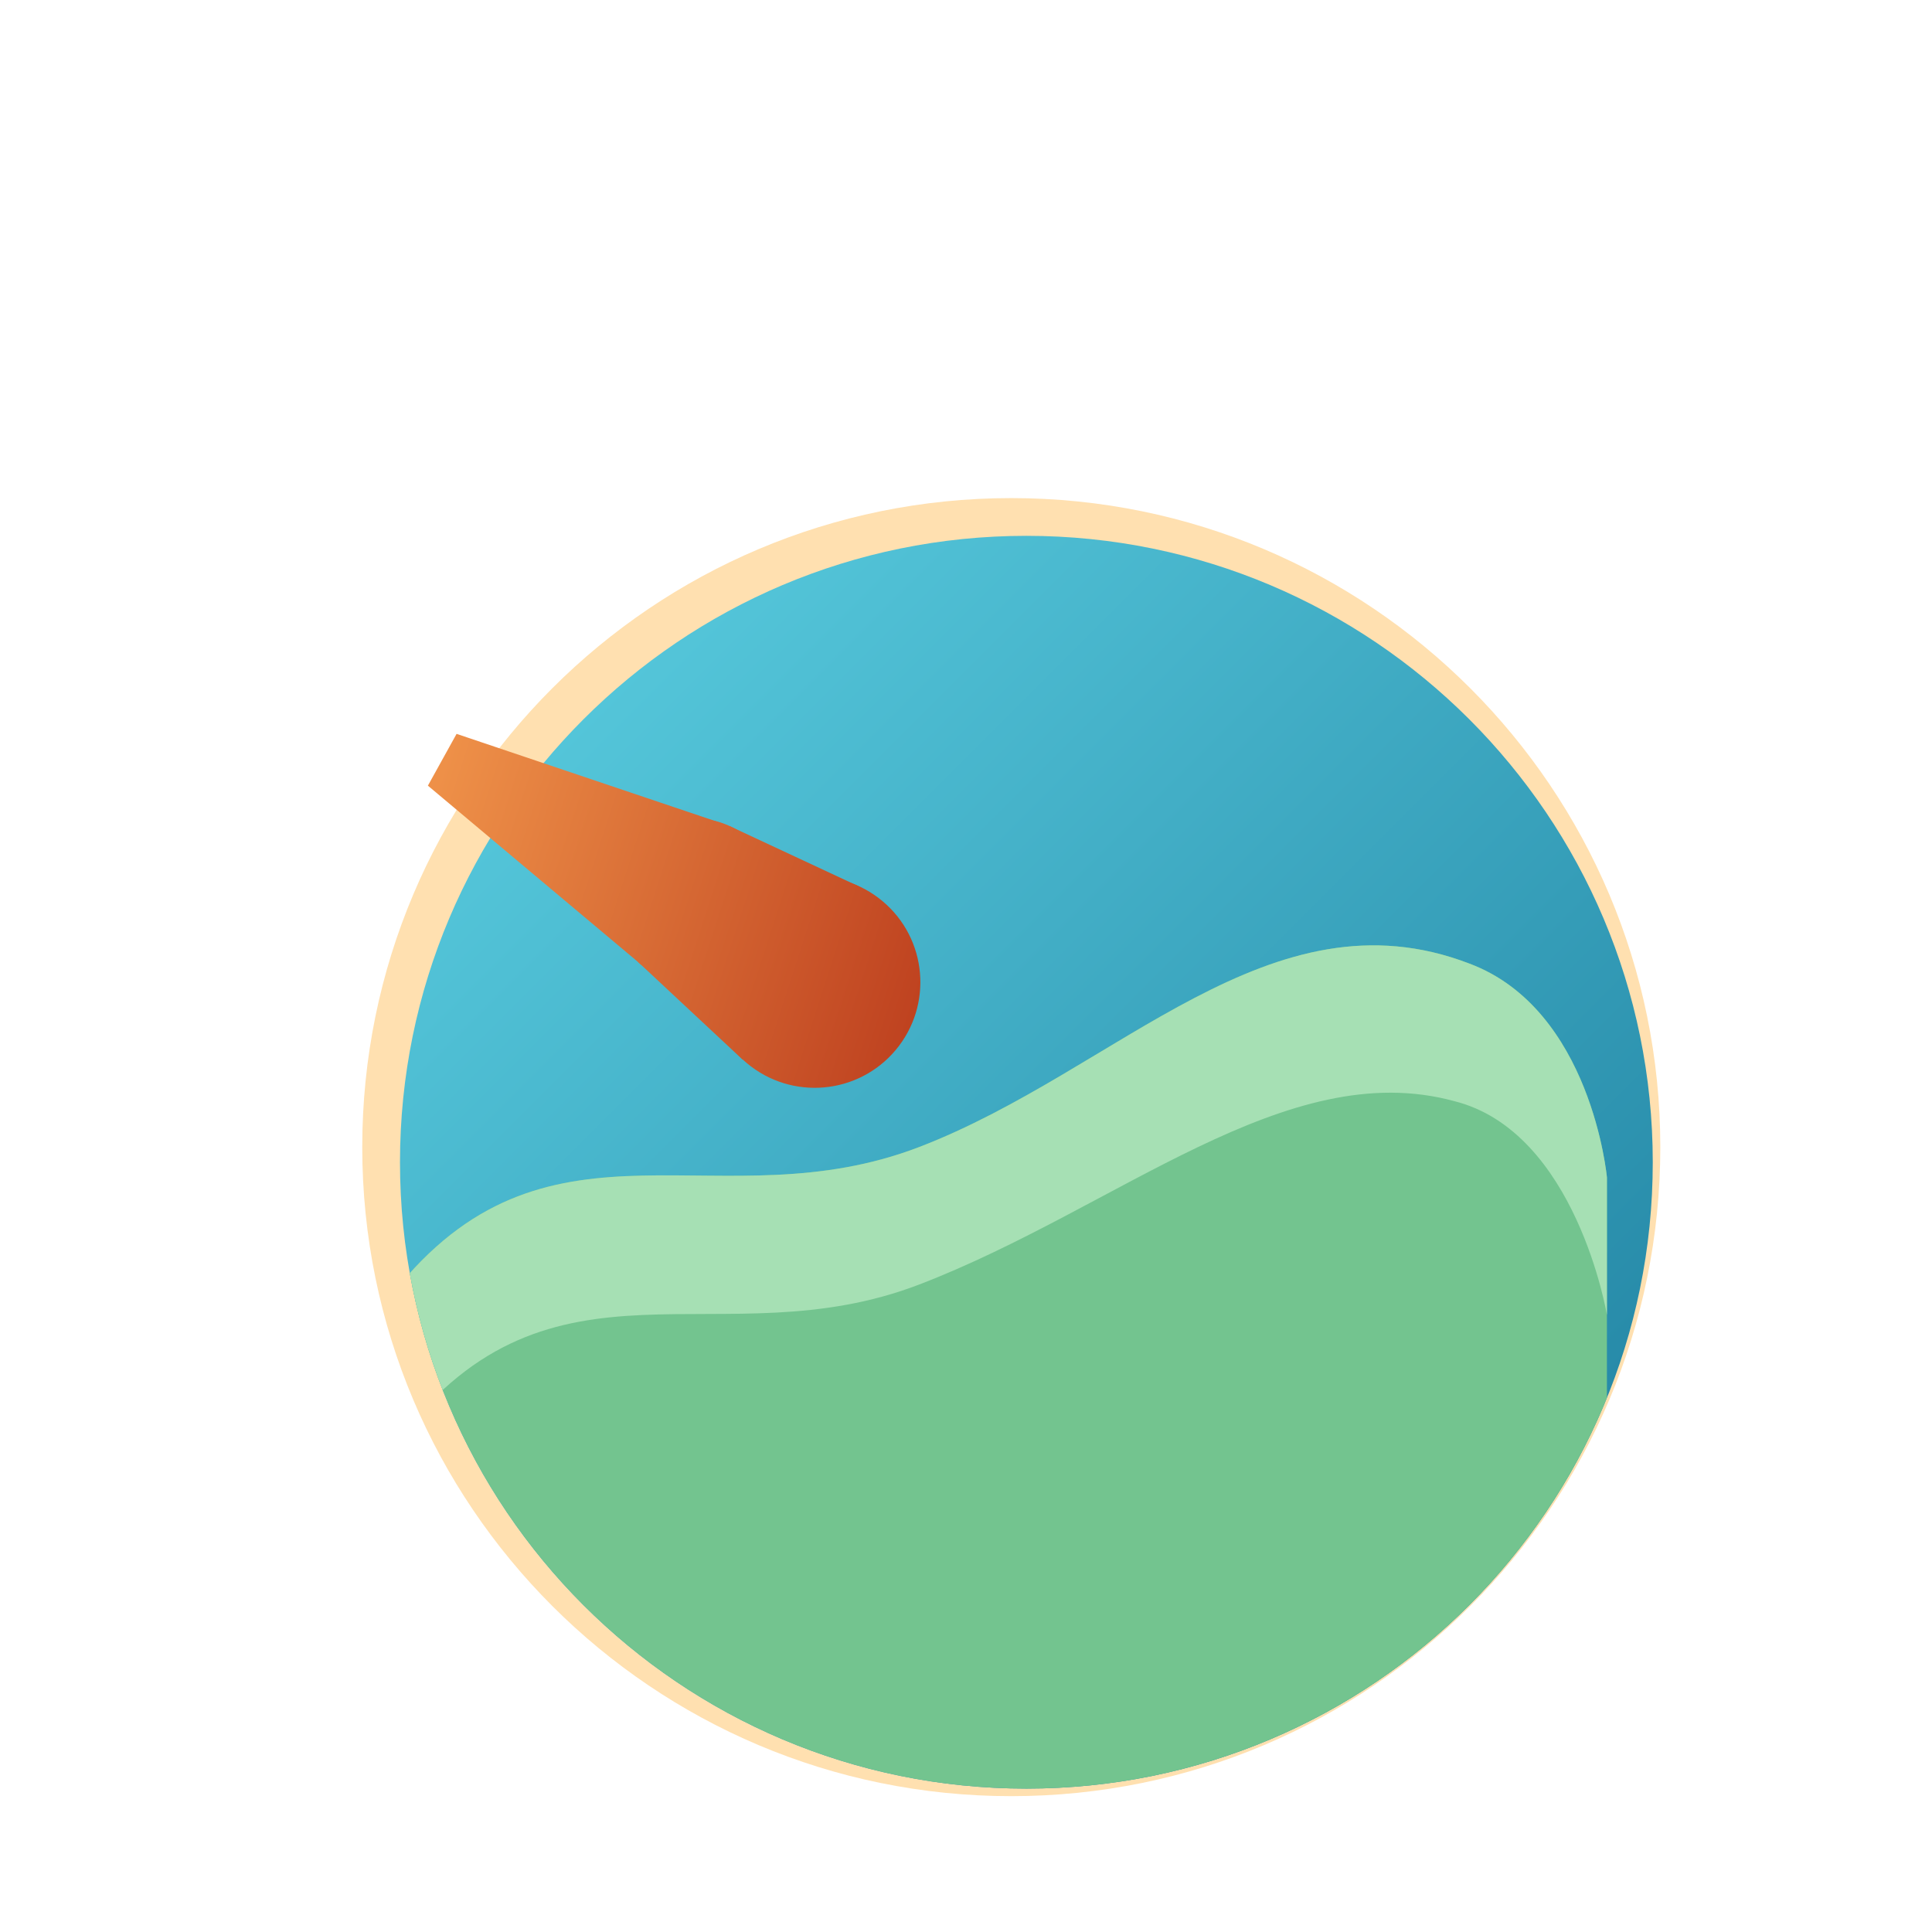
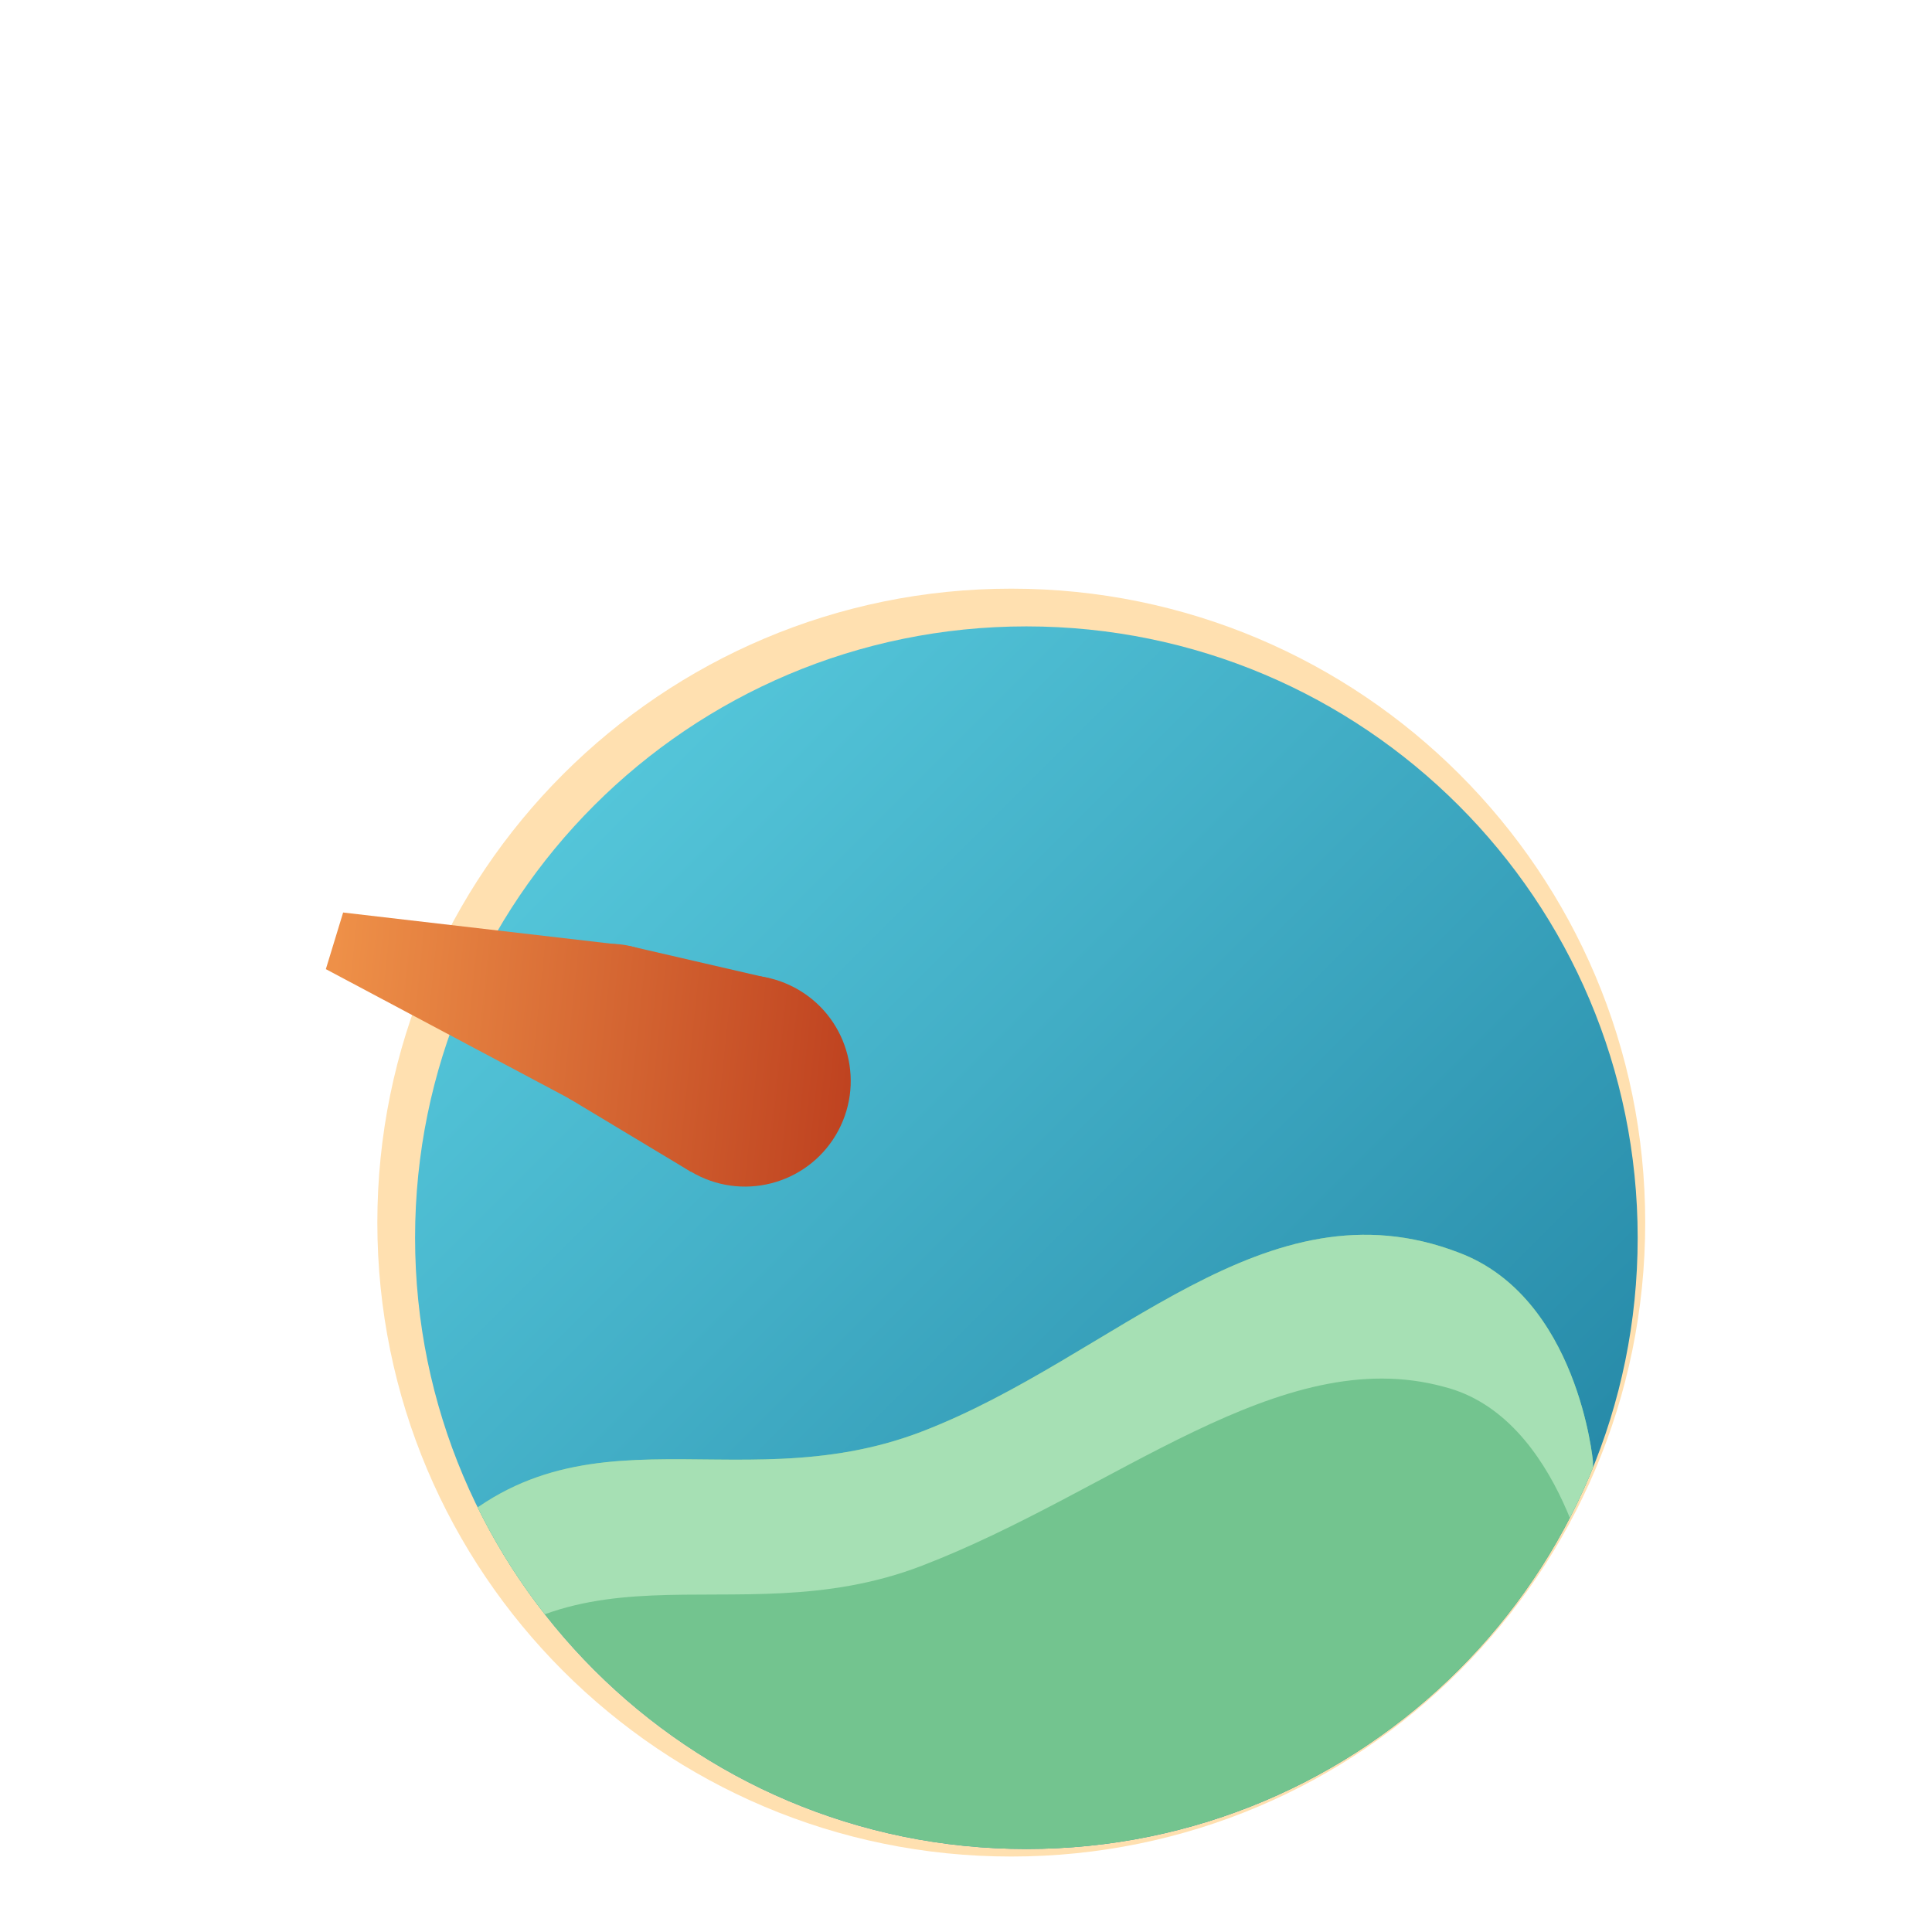
<svg xmlns="http://www.w3.org/2000/svg" width="256" height="256" viewBox="0 0 256 256" fill="none">
  <defs>
-     <linearGradient id="k1-ocean" x1="56" y1="74" x2="220" y2="238" gradientUnits="userSpaceOnUse">
+     <linearGradient id="k2-ocean" x1="58" y1="86" x2="218" y2="246" gradientUnits="userSpaceOnUse">
      <stop stop-color="#5CD0E2" />
      <stop offset="1" stop-color="#1B7B9C" />
    </linearGradient>
-     <linearGradient id="k1-fig" x1="0" y1="-38" x2="30" y2="36" gradientUnits="userSpaceOnUse">
+     <linearGradient id="k2-fig" x1="0" y1="-38" x2="30" y2="36" gradientUnits="userSpaceOnUse">
      <stop stop-color="#EE9048" />
      <stop offset="1" stop-color="#B8371A" />
    </linearGradient>
-     <clipPath id="k1-globe">
-       <circle cx="136" cy="154" r="83" />
+     <clipPath id="k2-globe">
+       <circle cx="136" cy="164" r="81" />
    </clipPath>
  </defs>
-   <circle cx="134" cy="152" r="86" fill="#FFE0B0" />
-   <circle cx="136" cy="154" r="83" fill="url(#k1-ocean)" />
-   <g clip-path="url(#k1-globe)">
-     <g transform="translate(136 154) scale(2.0244) translate(-130 -146)">
+   <circle cx="134" cy="162" r="84" fill="#FFE0B0" />
+   <circle cx="136" cy="164" r="81" fill="url(#k2-ocean)" />
+   <g clip-path="url(#k2-globe)">
+     <g transform="translate(136 164) scale(1.9756) translate(-130 -132)">
      <path d="M89 154C99 142 110 150 123 145C136 140 146 128 159 133C167 136 168 147 168 147L168 190L89 190Z" fill="#73C48F" />
      <path d="M89 154C99 142 110 150 123 145C136 140 146 128 159 133C167 136 168 147 168 147L168 156C168 156 166 144 158 142C147 139 136 149 123 154C110 159 99 151 89 164Z" fill="#A6E0B4" />
    </g>
  </g>
-   <g transform="translate(91.1 116.0) rotate(-50) scale(1.0)" fill="url(#k1-fig)">
+   <g transform="translate(79.3 132.9) rotate(-62) scale(1.0)" fill="url(#k2-fig)">
    <path d="M13.5 18.4L8.6 0.1L-13.0 2.4L-14.0 21.3Z" />
    <path d="M8.2 -1.0L-5.3 -35.5L-13.0 -34.0L-13.0 3.0Z" />
    <circle cx="0" cy="22" r="14" />
    <circle cx="-2" cy="3" r="11" />
  </g>
</svg>
